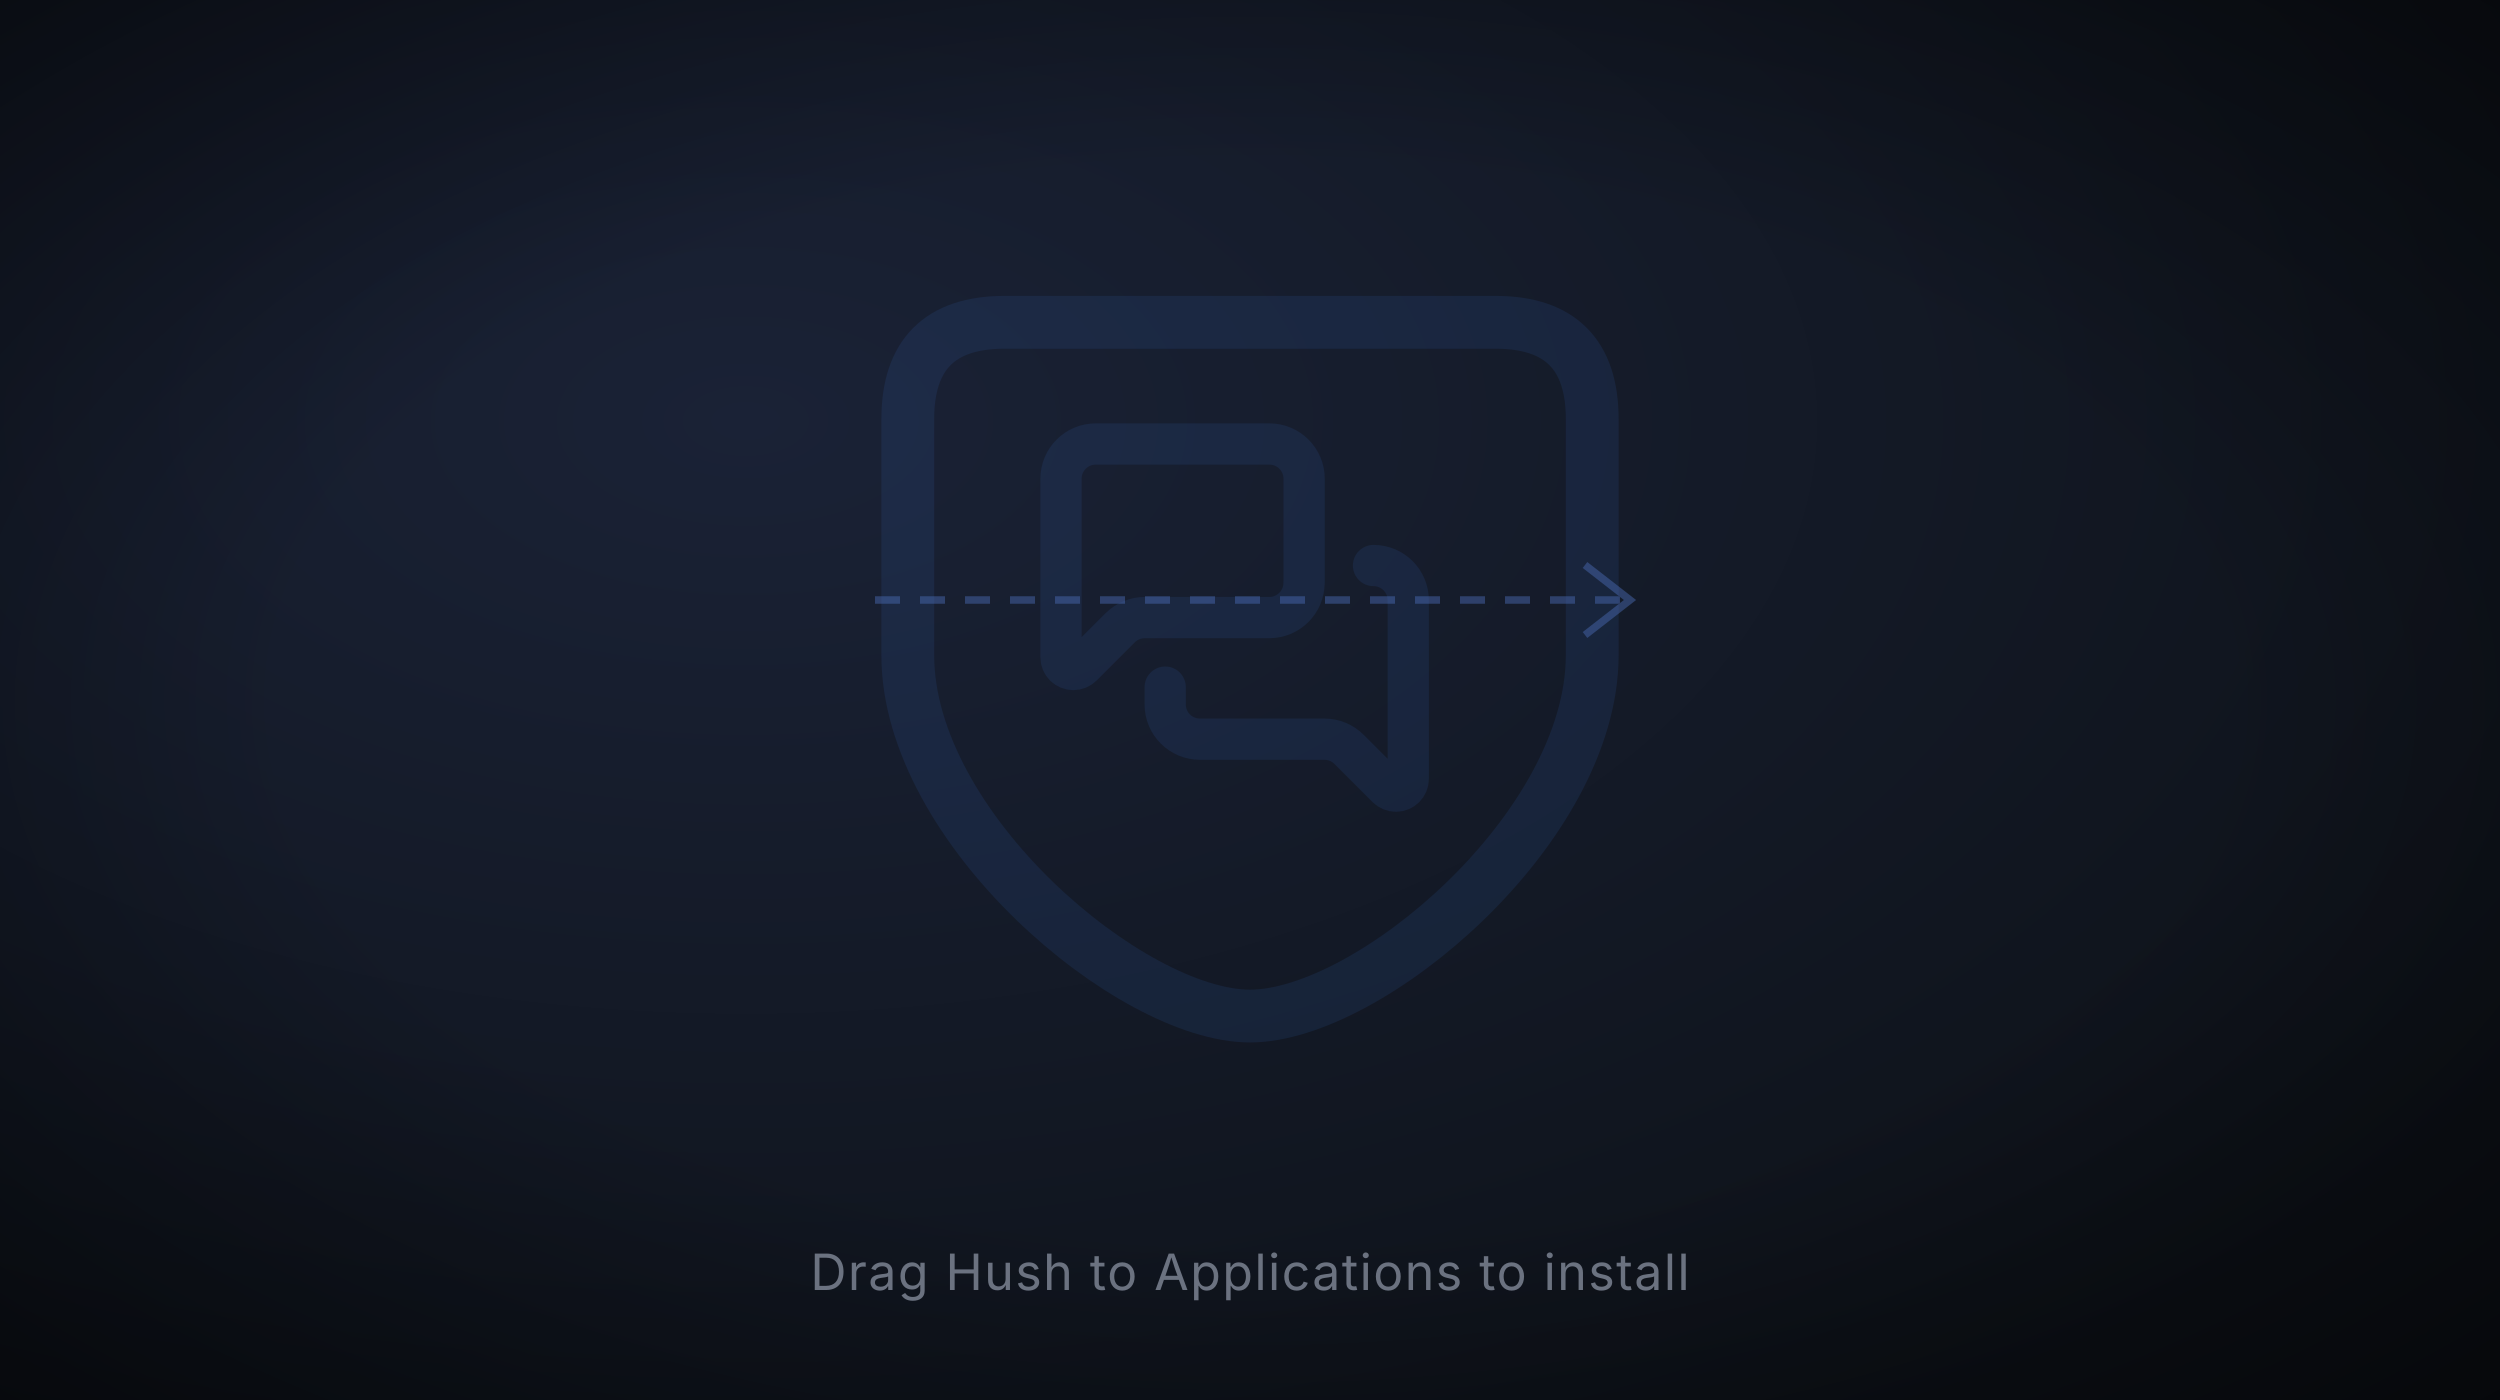
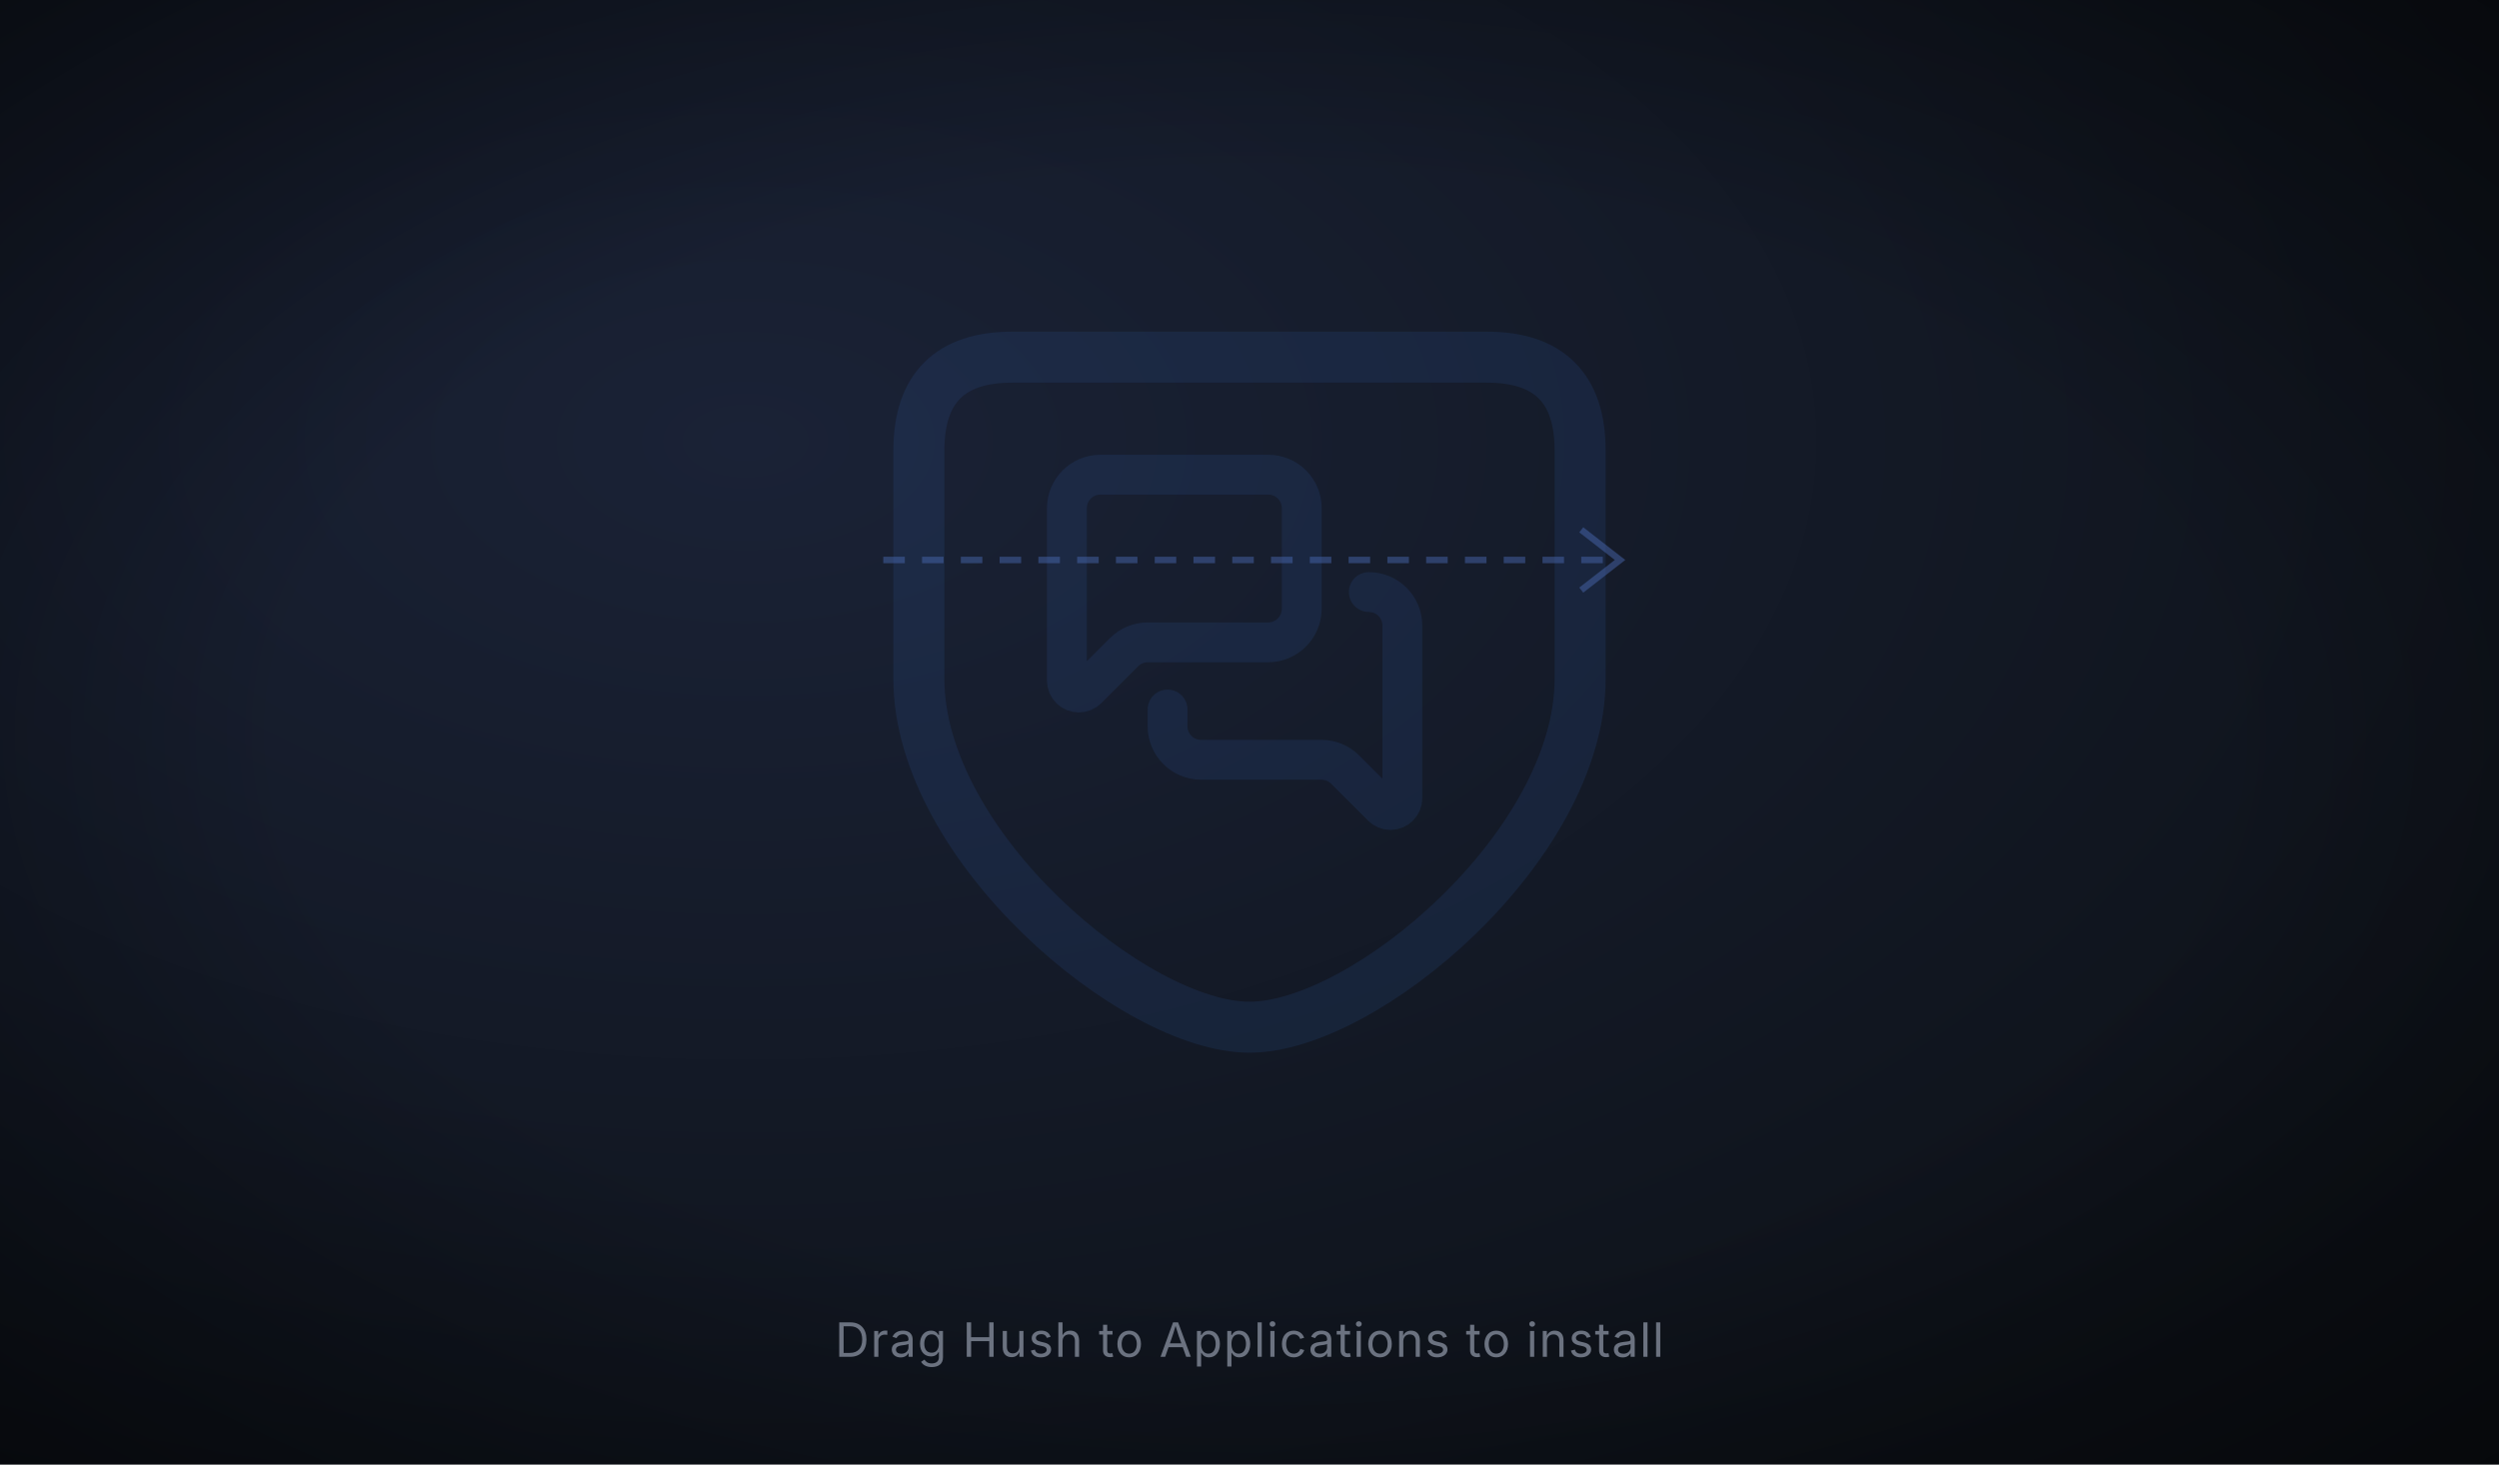
- <svg xmlns="http://www.w3.org/2000/svg" viewBox="0 0 500 280" width="1000" height="560">
+ <svg xmlns="http://www.w3.org/2000/svg" viewBox="0 0 580 340" width="580" height="340">
  <defs>
    <radialGradient id="bg" cx="30%" cy="30%" r="85%">
      <stop offset="0%" stop-color="#1a2236" />
      <stop offset="100%" stop-color="#0d1117" />
    </radialGradient>
    <radialGradient id="vignette" cx="50%" cy="50%" r="70%">
      <stop offset="55%" stop-color="black" stop-opacity="0" />
      <stop offset="100%" stop-color="black" stop-opacity="0.5" />
    </radialGradient>
  </defs>
-   <rect width="500" height="280" fill="url(#bg)" />
-   <g transform="translate(250,135) scale(0.165) translate(-512,-512)" fill="none" stroke="#3b82f6" stroke-linejoin="round" opacity="0.10">
+   <rect width="580" height="340" fill="url(#bg)" />
+   <g transform="translate(290,162) scale(0.185) translate(-512,-512)" fill="none" stroke="#3b82f6" stroke-linejoin="round" opacity="0.10">
    <path stroke-width="64" d="M214.4,84.5h595.2c78.2,0,117.2,39.1,117.2,117.2v286.3              c0,209.7-270.5,437.4-414.8,437.4S97.2,697.8,97.2,488.1              V201.8C97.2,123.6,136.2,84.5,214.4,84.5z" />
    <path stroke-width="50" stroke-linecap="round" d="M577.5,400.3c0,23.2-18.8,42.1-42.1,42.1H384.5              c-11.2,0-21.9,4.4-29.8,12.3l-46.3,46.3              c-5.8,5.8-15.3,5.8-21.1,0c-2.8-2.8-4.4-6.6-4.4-10.6              V274.1c0-23.2,18.8-42.1,42.1-42.1h210.5              c23.2,0,42.1,18.8,42.1,42.1V400.3z" />
    <path stroke-width="50" stroke-linecap="round" d="M661.7,379.3c23.2,0,42.1,18.8,42.1,42.1v216.5              c0,8.3-6.7,14.9-14.9,14.9c-4,0-7.8-1.6-10.6-4.4              L632,602.1c-7.9-7.9-18.6-12.3-29.8-12.3H451.3              c-23.2,0-42.1-18.8-42.1-42.1v-21" />
  </g>
-   <rect width="500" height="280" fill="url(#vignette)" />
+   <rect width="580" height="340" fill="url(#vignette)" />
  <g fill="none" stroke="#4b6cb7" stroke-width="1.5" opacity="0.45">
-     <line x1="175" y1="120" x2="325" y2="120" stroke-dasharray="5 4" />
-     <polyline points="317,113 326,120 317,127" />
+     <line x1="205" y1="130" x2="375" y2="130" stroke-dasharray="5 4" />
+     <polyline points="367,123 376,130 367,137" />
  </g>
-   <text x="250" y="258" text-anchor="middle" font-family="-apple-system, BlinkMacSystemFont, 'Helvetica Neue', sans-serif" font-size="10" letter-spacing="0.3" fill="#6b7280">Drag Hush to Applications to install</text>
+   <text x="290" y="315" text-anchor="middle" font-family="-apple-system, BlinkMacSystemFont, 'Helvetica Neue', sans-serif" font-size="11" letter-spacing="0.3" fill="#6b7280">Drag Hush to Applications to install</text>
</svg>
